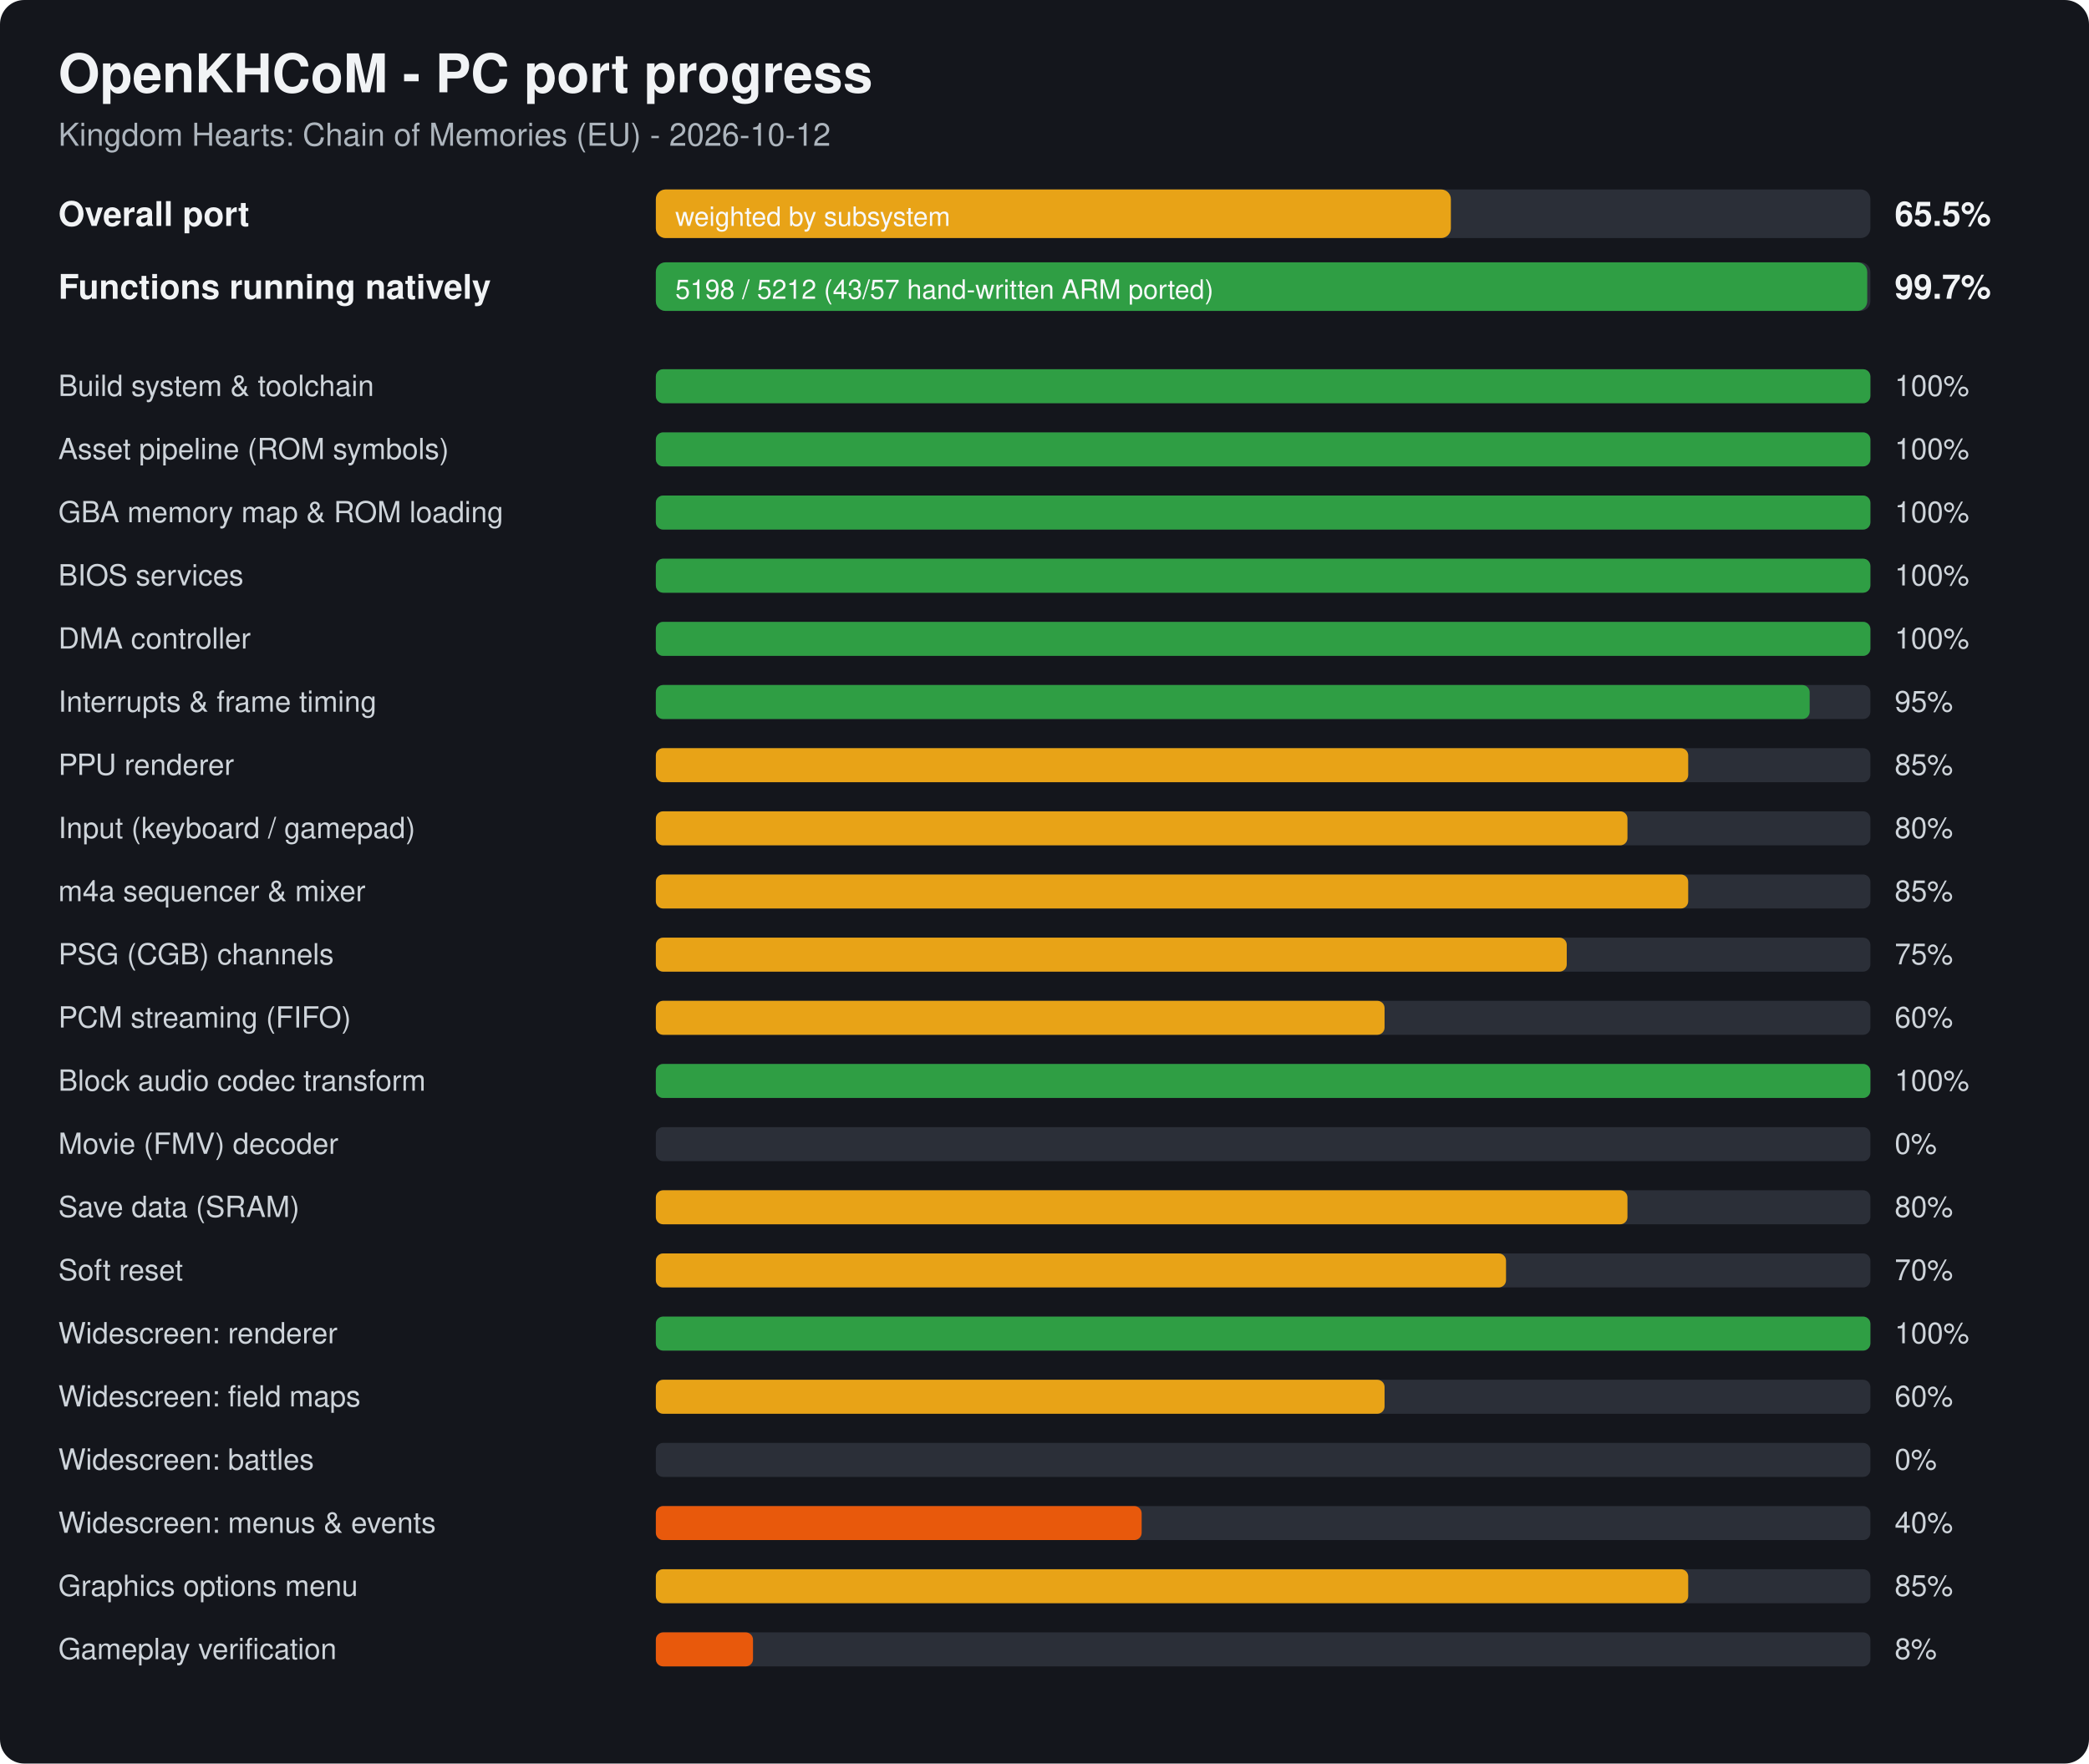
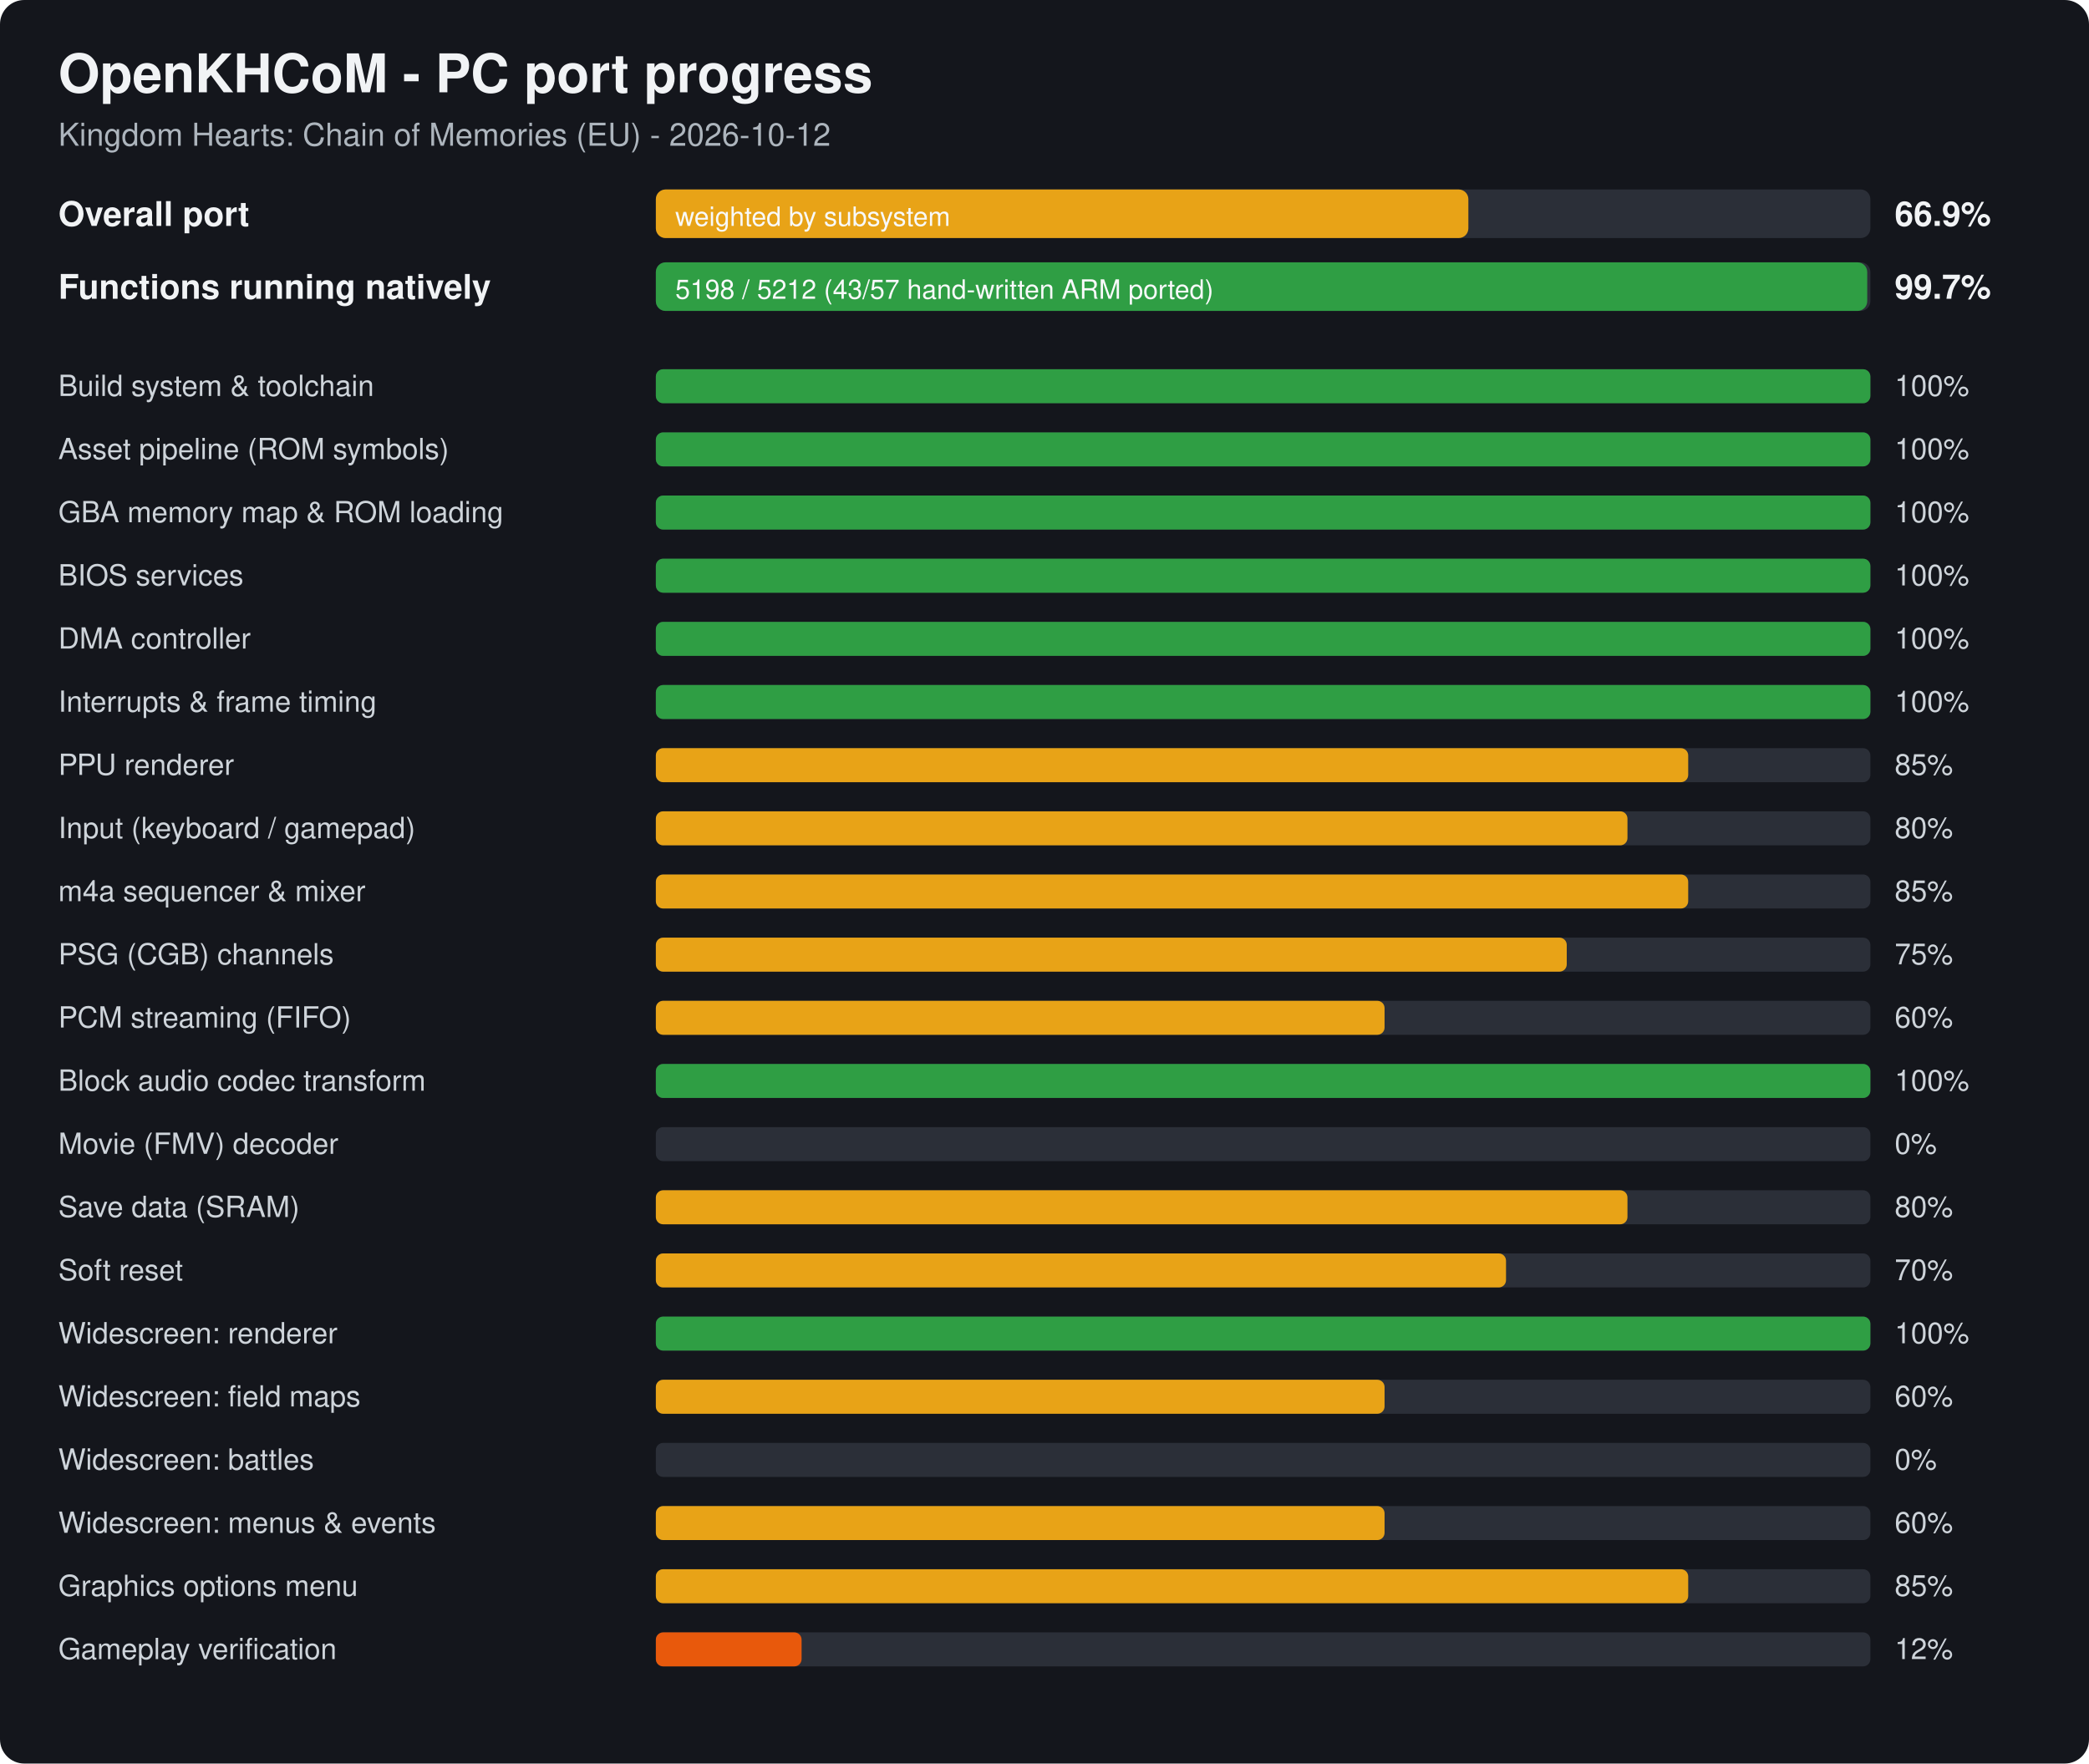
<svg xmlns="http://www.w3.org/2000/svg" width="860" height="726" viewBox="0 0 860 726" font-family="Segoe UI, Helvetica, Arial, sans-serif">
  <rect width="860" height="726" rx="10" fill="#14161c" />
  <text x="24" y="38" font-size="22" font-weight="700" fill="#f1f3f5">OpenKHCoM - PC port progress</text>
  <text x="24" y="60" font-size="13" fill="#adb5bd">Kingdom Hearts: Chain of Memories (EU) - 2026-10-12</text>
  <text x="24" y="93" font-size="14" font-weight="600" fill="#f1f3f5">Overall port</text>
  <rect x="270" y="78" width="500" height="20" rx="4" fill="#2b2f38" />
-   <rect x="270" y="78" width="327.3" height="20" rx="4" fill="#e8a317" />
-   <text x="780" y="93" font-size="14" font-weight="700" fill="#f1f3f5">65.5%</text>
+   <rect x="270" y="78" width="334.5" height="20" rx="4" fill="#e8a317" />
+   <text x="780" y="93" font-size="14" font-weight="700" fill="#f1f3f5">66.9%</text>
  <text x="278" y="93" font-size="11" fill="#f8f9fa">weighted by subsystem</text>
  <text x="24" y="123" font-size="14" font-weight="600" fill="#f1f3f5">Functions running natively</text>
  <rect x="270" y="108" width="500" height="20" rx="4" fill="#2b2f38" />
  <rect x="270" y="108" width="498.7" height="20" rx="4" fill="#2f9e44" />
  <text x="780" y="123" font-size="14" font-weight="700" fill="#f1f3f5">99.7%</text>
  <text x="278" y="123" font-size="11" fill="#f8f9fa">5198 / 5212 (43/57 hand-written ARM ported)</text>
  <text x="24" y="163" font-size="12" fill="#ced4da">Build system &amp; toolchain</text>
  <rect x="270" y="152" width="500" height="14" rx="3" fill="#2b2f38" />
  <rect x="270" y="152" width="500.0" height="14" rx="3" fill="#2f9e44" />
  <text x="780" y="163" font-size="12" fill="#ced4da">100%</text>
  <text x="24" y="189" font-size="12" fill="#ced4da">Asset pipeline (ROM symbols)</text>
  <rect x="270" y="178" width="500" height="14" rx="3" fill="#2b2f38" />
  <rect x="270" y="178" width="500.0" height="14" rx="3" fill="#2f9e44" />
  <text x="780" y="189" font-size="12" fill="#ced4da">100%</text>
  <text x="24" y="215" font-size="12" fill="#ced4da">GBA memory map &amp; ROM loading</text>
  <rect x="270" y="204" width="500" height="14" rx="3" fill="#2b2f38" />
  <rect x="270" y="204" width="500.0" height="14" rx="3" fill="#2f9e44" />
  <text x="780" y="215" font-size="12" fill="#ced4da">100%</text>
  <text x="24" y="241" font-size="12" fill="#ced4da">BIOS services</text>
  <rect x="270" y="230" width="500" height="14" rx="3" fill="#2b2f38" />
  <rect x="270" y="230" width="500.0" height="14" rx="3" fill="#2f9e44" />
  <text x="780" y="241" font-size="12" fill="#ced4da">100%</text>
  <text x="24" y="267" font-size="12" fill="#ced4da">DMA controller</text>
  <rect x="270" y="256" width="500" height="14" rx="3" fill="#2b2f38" />
  <rect x="270" y="256" width="500.0" height="14" rx="3" fill="#2f9e44" />
  <text x="780" y="267" font-size="12" fill="#ced4da">100%</text>
  <text x="24" y="293" font-size="12" fill="#ced4da">Interrupts &amp; frame timing</text>
  <rect x="270" y="282" width="500" height="14" rx="3" fill="#2b2f38" />
-   <rect x="270" y="282" width="475.0" height="14" rx="3" fill="#2f9e44" />
-   <text x="780" y="293" font-size="12" fill="#ced4da">95%</text>
+   <rect x="270" y="282" width="500.0" height="14" rx="3" fill="#2f9e44" />
+   <text x="780" y="293" font-size="12" fill="#ced4da">100%</text>
  <text x="24" y="319" font-size="12" fill="#ced4da">PPU renderer</text>
  <rect x="270" y="308" width="500" height="14" rx="3" fill="#2b2f38" />
  <rect x="270" y="308" width="425.0" height="14" rx="3" fill="#e8a317" />
  <text x="780" y="319" font-size="12" fill="#ced4da">85%</text>
  <text x="24" y="345" font-size="12" fill="#ced4da">Input (keyboard / gamepad)</text>
  <rect x="270" y="334" width="500" height="14" rx="3" fill="#2b2f38" />
  <rect x="270" y="334" width="400.0" height="14" rx="3" fill="#e8a317" />
  <text x="780" y="345" font-size="12" fill="#ced4da">80%</text>
  <text x="24" y="371" font-size="12" fill="#ced4da">m4a sequencer &amp; mixer</text>
  <rect x="270" y="360" width="500" height="14" rx="3" fill="#2b2f38" />
  <rect x="270" y="360" width="425.0" height="14" rx="3" fill="#e8a317" />
  <text x="780" y="371" font-size="12" fill="#ced4da">85%</text>
  <text x="24" y="397" font-size="12" fill="#ced4da">PSG (CGB) channels</text>
  <rect x="270" y="386" width="500" height="14" rx="3" fill="#2b2f38" />
  <rect x="270" y="386" width="375.0" height="14" rx="3" fill="#e8a317" />
  <text x="780" y="397" font-size="12" fill="#ced4da">75%</text>
  <text x="24" y="423" font-size="12" fill="#ced4da">PCM streaming (FIFO)</text>
  <rect x="270" y="412" width="500" height="14" rx="3" fill="#2b2f38" />
  <rect x="270" y="412" width="300.0" height="14" rx="3" fill="#e8a317" />
  <text x="780" y="423" font-size="12" fill="#ced4da">60%</text>
  <text x="24" y="449" font-size="12" fill="#ced4da">Block audio codec transform</text>
  <rect x="270" y="438" width="500" height="14" rx="3" fill="#2b2f38" />
  <rect x="270" y="438" width="500.0" height="14" rx="3" fill="#2f9e44" />
  <text x="780" y="449" font-size="12" fill="#ced4da">100%</text>
  <text x="24" y="475" font-size="12" fill="#ced4da">Movie (FMV) decoder</text>
  <rect x="270" y="464" width="500" height="14" rx="3" fill="#2b2f38" />
  <text x="780" y="475" font-size="12" fill="#ced4da">0%</text>
  <text x="24" y="501" font-size="12" fill="#ced4da">Save data (SRAM)</text>
  <rect x="270" y="490" width="500" height="14" rx="3" fill="#2b2f38" />
  <rect x="270" y="490" width="400.0" height="14" rx="3" fill="#e8a317" />
  <text x="780" y="501" font-size="12" fill="#ced4da">80%</text>
  <text x="24" y="527" font-size="12" fill="#ced4da">Soft reset</text>
  <rect x="270" y="516" width="500" height="14" rx="3" fill="#2b2f38" />
  <rect x="270" y="516" width="350.0" height="14" rx="3" fill="#e8a317" />
  <text x="780" y="527" font-size="12" fill="#ced4da">70%</text>
  <text x="24" y="553" font-size="12" fill="#ced4da">Widescreen: renderer</text>
  <rect x="270" y="542" width="500" height="14" rx="3" fill="#2b2f38" />
  <rect x="270" y="542" width="500.0" height="14" rx="3" fill="#2f9e44" />
  <text x="780" y="553" font-size="12" fill="#ced4da">100%</text>
  <text x="24" y="579" font-size="12" fill="#ced4da">Widescreen: field maps</text>
  <rect x="270" y="568" width="500" height="14" rx="3" fill="#2b2f38" />
  <rect x="270" y="568" width="300.0" height="14" rx="3" fill="#e8a317" />
  <text x="780" y="579" font-size="12" fill="#ced4da">60%</text>
  <text x="24" y="605" font-size="12" fill="#ced4da">Widescreen: battles</text>
  <rect x="270" y="594" width="500" height="14" rx="3" fill="#2b2f38" />
  <text x="780" y="605" font-size="12" fill="#ced4da">0%</text>
  <text x="24" y="631" font-size="12" fill="#ced4da">Widescreen: menus &amp; events</text>
  <rect x="270" y="620" width="500" height="14" rx="3" fill="#2b2f38" />
-   <rect x="270" y="620" width="200.0" height="14" rx="3" fill="#e8590c" />
-   <text x="780" y="631" font-size="12" fill="#ced4da">40%</text>
+   <rect x="270" y="620" width="300.0" height="14" rx="3" fill="#e8a317" />
+   <text x="780" y="631" font-size="12" fill="#ced4da">60%</text>
  <text x="24" y="657" font-size="12" fill="#ced4da">Graphics options menu</text>
  <rect x="270" y="646" width="500" height="14" rx="3" fill="#2b2f38" />
  <rect x="270" y="646" width="425.0" height="14" rx="3" fill="#e8a317" />
  <text x="780" y="657" font-size="12" fill="#ced4da">85%</text>
  <text x="24" y="683" font-size="12" fill="#ced4da">Gameplay verification</text>
  <rect x="270" y="672" width="500" height="14" rx="3" fill="#2b2f38" />
-   <rect x="270" y="672" width="40.0" height="14" rx="3" fill="#e8590c" />
-   <text x="780" y="683" font-size="12" fill="#ced4da">8%</text>
+   <rect x="270" y="672" width="60.0" height="14" rx="3" fill="#e8590c" />
+   <text x="780" y="683" font-size="12" fill="#ced4da">12%</text>
</svg>
